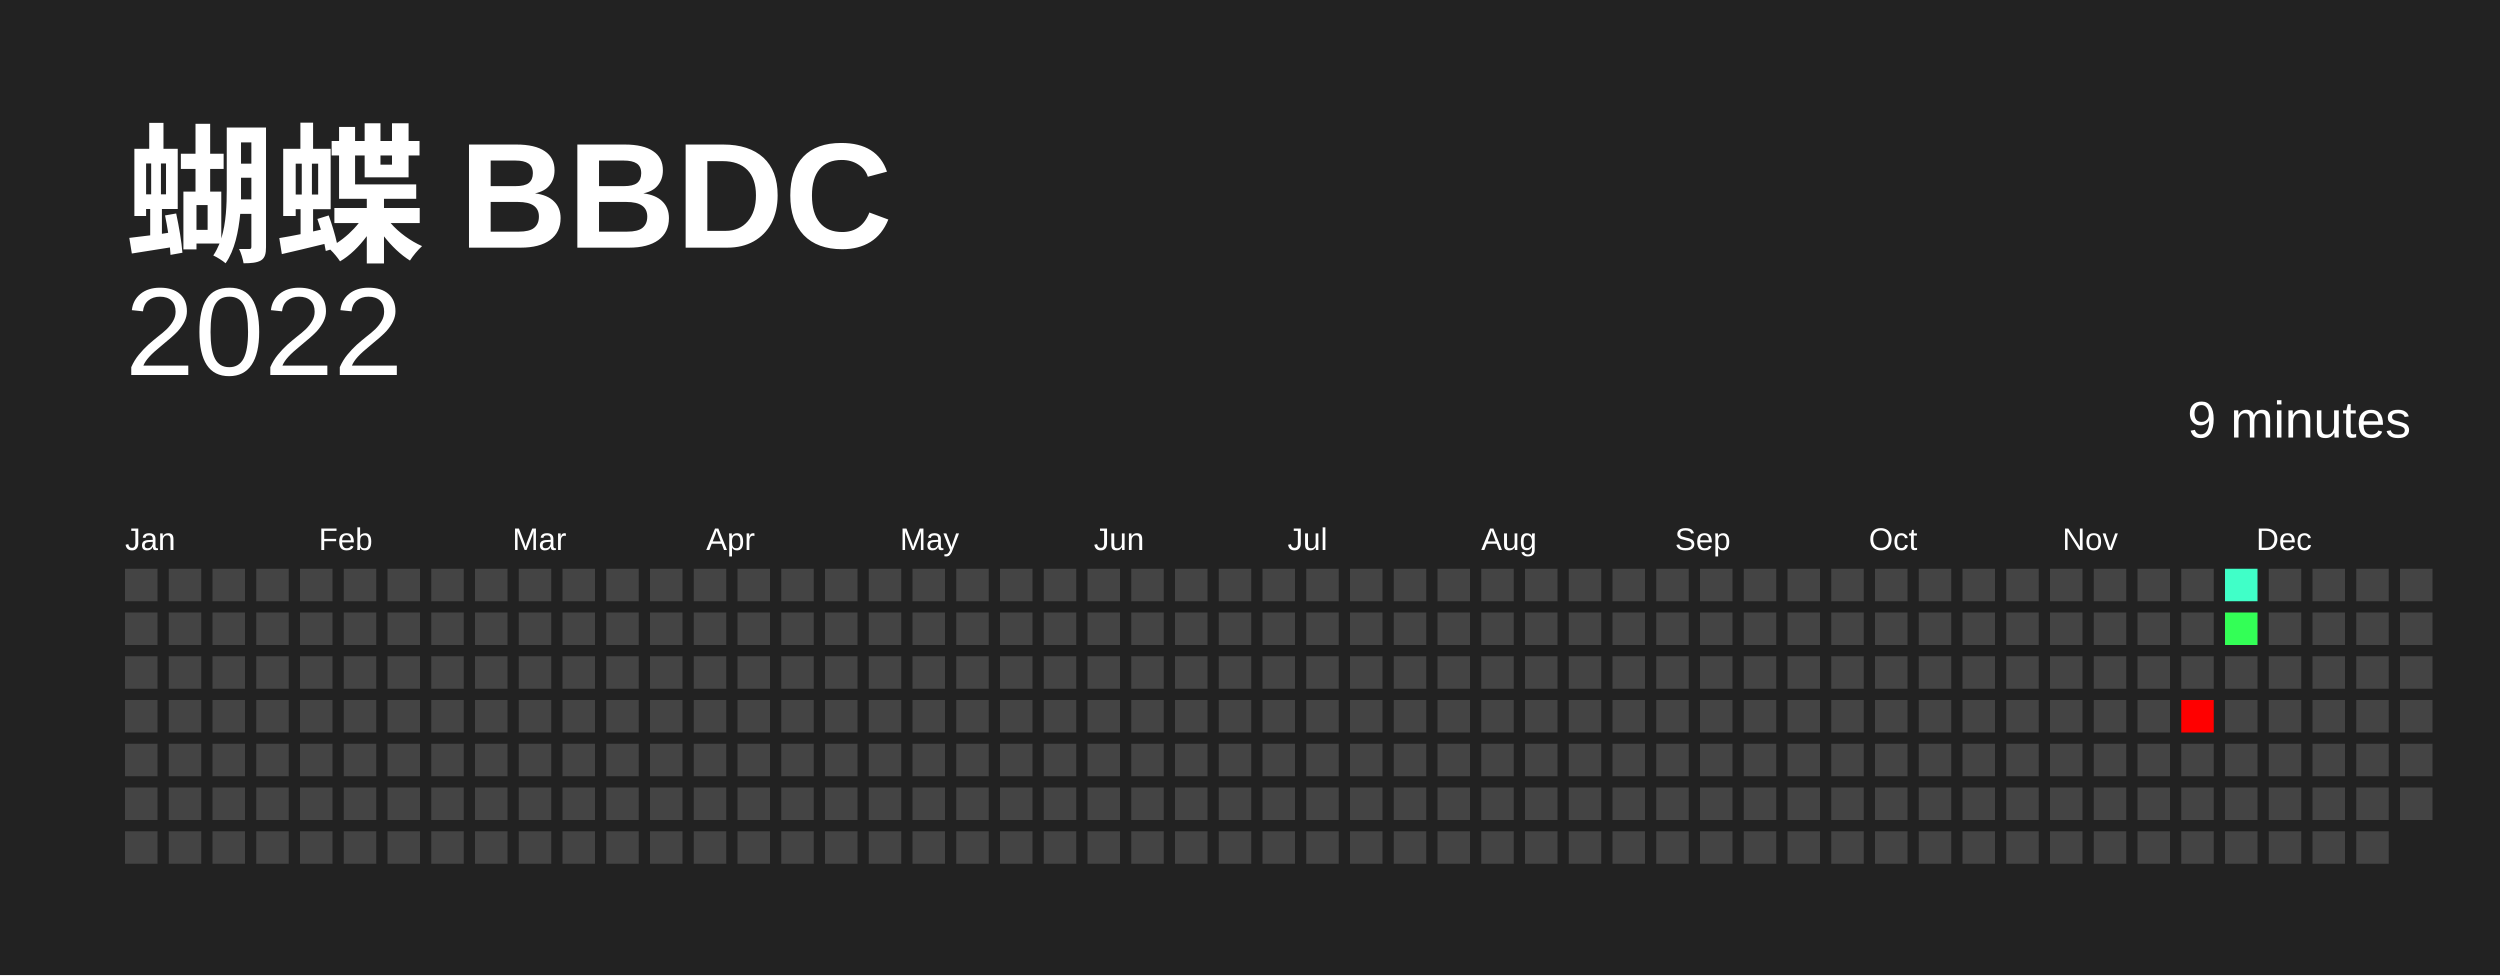
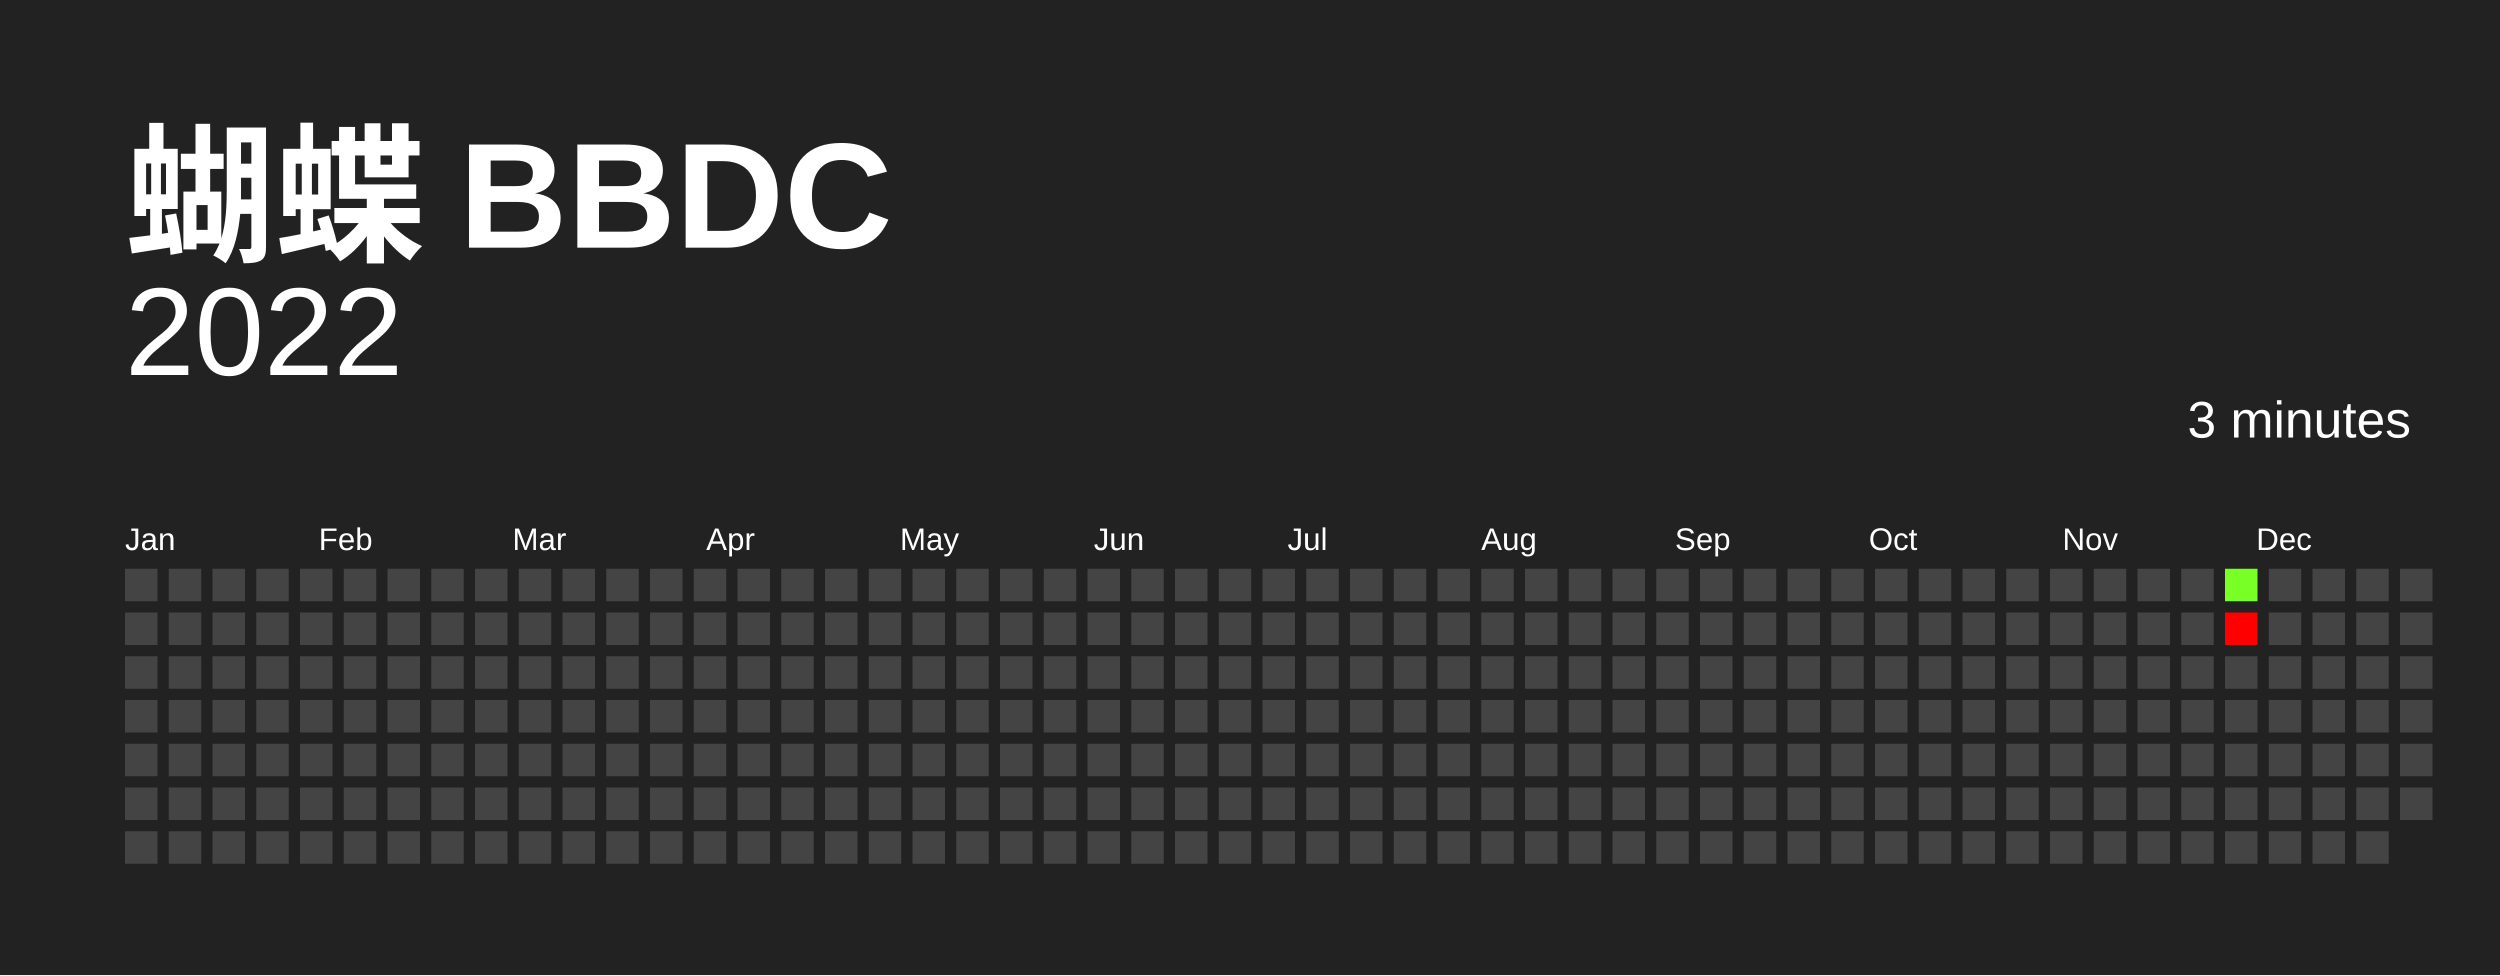
<svg xmlns="http://www.w3.org/2000/svg" baseProfile="full" height="78mm" version="1.1" viewBox="0,0,200,78" width="200mm">
  <defs />
  <rect fill="#222222" height="78" width="200" x="0" y="0" />
  <text fill="#FFFFFF" style="font-size:12px; font-family:Arial; font-weight:bold;" x="10" y="20">蝴蝶 BBDC</text>
  <text alignment-baseline="hanging" fill="#FFFFFF" style="font-size:10.0px; font-family:Arial;" x="10" y="30">2022</text>
-   <text alignment-baseline="hanging" fill="#FFFFFF" style="font-size:4.125px; font-family:Arial;" x="175" y="35">9 minutes</text>
+   <text alignment-baseline="hanging" fill="#FFFFFF" style="font-size:4.125px; font-family:Arial;" x="175" y="35">3 minutes</text>
  <text fill="#FFFFFF" style="font-size:2.5px; font-family:Arial" x="10.0" y="44">Jan</text>
  <text fill="#FFFFFF" style="font-size:2.5px; font-family:Arial" x="25.5" y="44">Feb</text>
  <text fill="#FFFFFF" style="font-size:2.5px; font-family:Arial" x="41.0" y="44">Mar</text>
  <text fill="#FFFFFF" style="font-size:2.5px; font-family:Arial" x="56.5" y="44">Apr</text>
  <text fill="#FFFFFF" style="font-size:2.5px; font-family:Arial" x="72.0" y="44">May</text>
  <text fill="#FFFFFF" style="font-size:2.5px; font-family:Arial" x="87.5" y="44">Jun</text>
  <text fill="#FFFFFF" style="font-size:2.5px; font-family:Arial" x="103.0" y="44">Jul</text>
  <text fill="#FFFFFF" style="font-size:2.5px; font-family:Arial" x="118.5" y="44">Aug</text>
  <text fill="#FFFFFF" style="font-size:2.5px; font-family:Arial" x="134.0" y="44">Sep</text>
  <text fill="#FFFFFF" style="font-size:2.5px; font-family:Arial" x="149.5" y="44">Oct</text>
  <text fill="#FFFFFF" style="font-size:2.5px; font-family:Arial" x="165.0" y="44">Nov</text>
  <text fill="#FFFFFF" style="font-size:2.5px; font-family:Arial" x="180.5" y="44">Dec</text>
  <rect fill="#444444" height="2.6" width="2.6" x="10.0" y="45.5" />
  <rect fill="#444444" height="2.6" width="2.6" x="10.0" y="49.0" />
  <rect fill="#444444" height="2.6" width="2.6" x="10.0" y="52.5" />
  <rect fill="#444444" height="2.6" width="2.6" x="10.0" y="56.0" />
  <rect fill="#444444" height="2.6" width="2.6" x="10.0" y="59.5" />
  <rect fill="#444444" height="2.6" width="2.6" x="10.0" y="63.0" />
  <rect fill="#444444" height="2.6" width="2.6" x="10.0" y="66.5" />
  <rect fill="#444444" height="2.6" width="2.6" x="13.5" y="45.5" />
  <rect fill="#444444" height="2.6" width="2.6" x="13.5" y="49.0" />
  <rect fill="#444444" height="2.6" width="2.6" x="13.5" y="52.5" />
  <rect fill="#444444" height="2.6" width="2.6" x="13.5" y="56.0" />
  <rect fill="#444444" height="2.6" width="2.6" x="13.5" y="59.5" />
  <rect fill="#444444" height="2.6" width="2.6" x="13.5" y="63.0" />
  <rect fill="#444444" height="2.6" width="2.6" x="13.5" y="66.5" />
  <rect fill="#444444" height="2.6" width="2.6" x="17.0" y="45.5" />
  <rect fill="#444444" height="2.6" width="2.6" x="17.0" y="49.0" />
  <rect fill="#444444" height="2.6" width="2.6" x="17.0" y="52.5" />
  <rect fill="#444444" height="2.6" width="2.6" x="17.0" y="56.0" />
  <rect fill="#444444" height="2.6" width="2.6" x="17.0" y="59.5" />
  <rect fill="#444444" height="2.6" width="2.6" x="17.0" y="63.0" />
  <rect fill="#444444" height="2.6" width="2.6" x="17.0" y="66.5" />
  <rect fill="#444444" height="2.6" width="2.6" x="20.5" y="45.5" />
  <rect fill="#444444" height="2.6" width="2.6" x="20.5" y="49.0" />
  <rect fill="#444444" height="2.6" width="2.6" x="20.5" y="52.5" />
  <rect fill="#444444" height="2.6" width="2.6" x="20.5" y="56.0" />
  <rect fill="#444444" height="2.6" width="2.6" x="20.5" y="59.5" />
  <rect fill="#444444" height="2.6" width="2.6" x="20.5" y="63.0" />
  <rect fill="#444444" height="2.6" width="2.6" x="20.5" y="66.5" />
  <rect fill="#444444" height="2.6" width="2.6" x="24.0" y="45.5" />
  <rect fill="#444444" height="2.6" width="2.6" x="24.0" y="49.0" />
  <rect fill="#444444" height="2.6" width="2.6" x="24.0" y="52.5" />
  <rect fill="#444444" height="2.6" width="2.6" x="24.0" y="56.0" />
  <rect fill="#444444" height="2.6" width="2.6" x="24.0" y="59.5" />
  <rect fill="#444444" height="2.6" width="2.6" x="24.0" y="63.0" />
  <rect fill="#444444" height="2.6" width="2.6" x="24.0" y="66.5" />
  <rect fill="#444444" height="2.6" width="2.6" x="27.5" y="45.5" />
  <rect fill="#444444" height="2.6" width="2.6" x="27.5" y="49.0" />
  <rect fill="#444444" height="2.6" width="2.6" x="27.5" y="52.5" />
  <rect fill="#444444" height="2.6" width="2.6" x="27.5" y="56.0" />
  <rect fill="#444444" height="2.6" width="2.6" x="27.5" y="59.5" />
  <rect fill="#444444" height="2.6" width="2.6" x="27.5" y="63.0" />
  <rect fill="#444444" height="2.6" width="2.6" x="27.5" y="66.5" />
  <rect fill="#444444" height="2.6" width="2.6" x="31.0" y="45.5" />
  <rect fill="#444444" height="2.6" width="2.6" x="31.0" y="49.0" />
  <rect fill="#444444" height="2.6" width="2.6" x="31.0" y="52.5" />
  <rect fill="#444444" height="2.6" width="2.6" x="31.0" y="56.0" />
  <rect fill="#444444" height="2.6" width="2.6" x="31.0" y="59.5" />
  <rect fill="#444444" height="2.6" width="2.6" x="31.0" y="63.0" />
  <rect fill="#444444" height="2.6" width="2.6" x="31.0" y="66.5" />
  <rect fill="#444444" height="2.6" width="2.6" x="34.5" y="45.5" />
  <rect fill="#444444" height="2.6" width="2.6" x="34.5" y="49.0" />
  <rect fill="#444444" height="2.6" width="2.6" x="34.5" y="52.5" />
  <rect fill="#444444" height="2.6" width="2.6" x="34.5" y="56.0" />
  <rect fill="#444444" height="2.6" width="2.6" x="34.5" y="59.5" />
  <rect fill="#444444" height="2.6" width="2.6" x="34.5" y="63.0" />
  <rect fill="#444444" height="2.6" width="2.6" x="34.5" y="66.5" />
  <rect fill="#444444" height="2.6" width="2.6" x="38.0" y="45.5" />
  <rect fill="#444444" height="2.6" width="2.6" x="38.0" y="49.0" />
  <rect fill="#444444" height="2.6" width="2.6" x="38.0" y="52.5" />
  <rect fill="#444444" height="2.6" width="2.6" x="38.0" y="56.0" />
  <rect fill="#444444" height="2.6" width="2.6" x="38.0" y="59.5" />
  <rect fill="#444444" height="2.6" width="2.6" x="38.0" y="63.0" />
  <rect fill="#444444" height="2.6" width="2.6" x="38.0" y="66.5" />
  <rect fill="#444444" height="2.6" width="2.6" x="41.5" y="45.5" />
  <rect fill="#444444" height="2.6" width="2.6" x="41.5" y="49.0" />
  <rect fill="#444444" height="2.6" width="2.6" x="41.5" y="52.5" />
  <rect fill="#444444" height="2.6" width="2.6" x="41.5" y="56.0" />
  <rect fill="#444444" height="2.6" width="2.6" x="41.5" y="59.5" />
  <rect fill="#444444" height="2.6" width="2.6" x="41.5" y="63.0" />
  <rect fill="#444444" height="2.6" width="2.6" x="41.5" y="66.5" />
  <rect fill="#444444" height="2.6" width="2.6" x="45.0" y="45.5" />
  <rect fill="#444444" height="2.6" width="2.6" x="45.0" y="49.0" />
  <rect fill="#444444" height="2.6" width="2.6" x="45.0" y="52.5" />
  <rect fill="#444444" height="2.6" width="2.6" x="45.0" y="56.0" />
  <rect fill="#444444" height="2.6" width="2.6" x="45.0" y="59.5" />
  <rect fill="#444444" height="2.6" width="2.6" x="45.0" y="63.0" />
  <rect fill="#444444" height="2.6" width="2.6" x="45.0" y="66.5" />
  <rect fill="#444444" height="2.6" width="2.6" x="48.5" y="45.5" />
  <rect fill="#444444" height="2.6" width="2.6" x="48.5" y="49.0" />
  <rect fill="#444444" height="2.6" width="2.6" x="48.5" y="52.5" />
  <rect fill="#444444" height="2.6" width="2.6" x="48.5" y="56.0" />
  <rect fill="#444444" height="2.6" width="2.6" x="48.5" y="59.5" />
  <rect fill="#444444" height="2.6" width="2.6" x="48.5" y="63.0" />
  <rect fill="#444444" height="2.6" width="2.6" x="48.5" y="66.5" />
  <rect fill="#444444" height="2.6" width="2.6" x="52.0" y="45.5" />
  <rect fill="#444444" height="2.6" width="2.6" x="52.0" y="49.0" />
  <rect fill="#444444" height="2.6" width="2.6" x="52.0" y="52.5" />
  <rect fill="#444444" height="2.6" width="2.6" x="52.0" y="56.0" />
  <rect fill="#444444" height="2.6" width="2.6" x="52.0" y="59.5" />
  <rect fill="#444444" height="2.6" width="2.6" x="52.0" y="63.0" />
  <rect fill="#444444" height="2.6" width="2.6" x="52.0" y="66.5" />
  <rect fill="#444444" height="2.6" width="2.6" x="55.5" y="45.5" />
  <rect fill="#444444" height="2.6" width="2.6" x="55.5" y="49.0" />
  <rect fill="#444444" height="2.6" width="2.6" x="55.5" y="52.5" />
  <rect fill="#444444" height="2.6" width="2.6" x="55.5" y="56.0" />
  <rect fill="#444444" height="2.6" width="2.6" x="55.5" y="59.5" />
  <rect fill="#444444" height="2.6" width="2.6" x="55.5" y="63.0" />
  <rect fill="#444444" height="2.6" width="2.6" x="55.5" y="66.5" />
  <rect fill="#444444" height="2.6" width="2.6" x="59.0" y="45.5" />
  <rect fill="#444444" height="2.6" width="2.6" x="59.0" y="49.0" />
  <rect fill="#444444" height="2.6" width="2.6" x="59.0" y="52.5" />
  <rect fill="#444444" height="2.6" width="2.6" x="59.0" y="56.0" />
  <rect fill="#444444" height="2.6" width="2.6" x="59.0" y="59.5" />
  <rect fill="#444444" height="2.6" width="2.6" x="59.0" y="63.0" />
  <rect fill="#444444" height="2.6" width="2.6" x="59.0" y="66.5" />
  <rect fill="#444444" height="2.6" width="2.6" x="62.5" y="45.5" />
  <rect fill="#444444" height="2.6" width="2.6" x="62.5" y="49.0" />
  <rect fill="#444444" height="2.6" width="2.6" x="62.5" y="52.5" />
  <rect fill="#444444" height="2.6" width="2.6" x="62.5" y="56.0" />
  <rect fill="#444444" height="2.6" width="2.6" x="62.5" y="59.5" />
  <rect fill="#444444" height="2.6" width="2.6" x="62.5" y="63.0" />
  <rect fill="#444444" height="2.6" width="2.6" x="62.5" y="66.5" />
  <rect fill="#444444" height="2.6" width="2.6" x="66.0" y="45.5" />
  <rect fill="#444444" height="2.6" width="2.6" x="66.0" y="49.0" />
  <rect fill="#444444" height="2.6" width="2.6" x="66.0" y="52.5" />
  <rect fill="#444444" height="2.6" width="2.6" x="66.0" y="56.0" />
  <rect fill="#444444" height="2.6" width="2.6" x="66.0" y="59.5" />
  <rect fill="#444444" height="2.6" width="2.6" x="66.0" y="63.0" />
  <rect fill="#444444" height="2.6" width="2.6" x="66.0" y="66.5" />
  <rect fill="#444444" height="2.6" width="2.6" x="69.5" y="45.5" />
  <rect fill="#444444" height="2.6" width="2.6" x="69.5" y="49.0" />
  <rect fill="#444444" height="2.6" width="2.6" x="69.5" y="52.5" />
  <rect fill="#444444" height="2.6" width="2.6" x="69.5" y="56.0" />
  <rect fill="#444444" height="2.6" width="2.6" x="69.5" y="59.5" />
  <rect fill="#444444" height="2.6" width="2.6" x="69.5" y="63.0" />
  <rect fill="#444444" height="2.6" width="2.6" x="69.5" y="66.5" />
  <rect fill="#444444" height="2.6" width="2.6" x="73.0" y="45.5" />
  <rect fill="#444444" height="2.6" width="2.6" x="73.0" y="49.0" />
  <rect fill="#444444" height="2.6" width="2.6" x="73.0" y="52.5" />
  <rect fill="#444444" height="2.6" width="2.6" x="73.0" y="56.0" />
  <rect fill="#444444" height="2.6" width="2.6" x="73.0" y="59.5" />
  <rect fill="#444444" height="2.6" width="2.6" x="73.0" y="63.0" />
  <rect fill="#444444" height="2.6" width="2.6" x="73.0" y="66.5" />
  <rect fill="#444444" height="2.6" width="2.6" x="76.5" y="45.5" />
  <rect fill="#444444" height="2.6" width="2.6" x="76.5" y="49.0" />
  <rect fill="#444444" height="2.6" width="2.6" x="76.5" y="52.5" />
  <rect fill="#444444" height="2.6" width="2.6" x="76.5" y="56.0" />
  <rect fill="#444444" height="2.6" width="2.6" x="76.5" y="59.5" />
  <rect fill="#444444" height="2.6" width="2.6" x="76.5" y="63.0" />
  <rect fill="#444444" height="2.6" width="2.6" x="76.5" y="66.5" />
  <rect fill="#444444" height="2.6" width="2.6" x="80.0" y="45.5" />
  <rect fill="#444444" height="2.6" width="2.6" x="80.0" y="49.0" />
  <rect fill="#444444" height="2.6" width="2.6" x="80.0" y="52.5" />
  <rect fill="#444444" height="2.6" width="2.6" x="80.0" y="56.0" />
  <rect fill="#444444" height="2.6" width="2.6" x="80.0" y="59.5" />
  <rect fill="#444444" height="2.6" width="2.6" x="80.0" y="63.0" />
  <rect fill="#444444" height="2.6" width="2.6" x="80.0" y="66.5" />
  <rect fill="#444444" height="2.6" width="2.6" x="83.5" y="45.5" />
  <rect fill="#444444" height="2.6" width="2.6" x="83.5" y="49.0" />
  <rect fill="#444444" height="2.6" width="2.6" x="83.5" y="52.5" />
  <rect fill="#444444" height="2.6" width="2.6" x="83.5" y="56.0" />
  <rect fill="#444444" height="2.6" width="2.6" x="83.5" y="59.5" />
  <rect fill="#444444" height="2.6" width="2.6" x="83.5" y="63.0" />
  <rect fill="#444444" height="2.6" width="2.6" x="83.5" y="66.5" />
  <rect fill="#444444" height="2.6" width="2.6" x="87.0" y="45.5" />
  <rect fill="#444444" height="2.6" width="2.6" x="87.0" y="49.0" />
  <rect fill="#444444" height="2.6" width="2.6" x="87.0" y="52.5" />
  <rect fill="#444444" height="2.6" width="2.6" x="87.0" y="56.0" />
  <rect fill="#444444" height="2.6" width="2.6" x="87.0" y="59.5" />
  <rect fill="#444444" height="2.6" width="2.6" x="87.0" y="63.0" />
  <rect fill="#444444" height="2.6" width="2.6" x="87.0" y="66.5" />
  <rect fill="#444444" height="2.6" width="2.6" x="90.5" y="45.5" />
  <rect fill="#444444" height="2.6" width="2.6" x="90.5" y="49.0" />
  <rect fill="#444444" height="2.6" width="2.6" x="90.5" y="52.5" />
  <rect fill="#444444" height="2.6" width="2.6" x="90.5" y="56.0" />
  <rect fill="#444444" height="2.6" width="2.6" x="90.5" y="59.5" />
  <rect fill="#444444" height="2.6" width="2.6" x="90.5" y="63.0" />
  <rect fill="#444444" height="2.6" width="2.6" x="90.5" y="66.5" />
  <rect fill="#444444" height="2.6" width="2.6" x="94.0" y="45.5" />
  <rect fill="#444444" height="2.6" width="2.6" x="94.0" y="49.0" />
  <rect fill="#444444" height="2.6" width="2.6" x="94.0" y="52.5" />
  <rect fill="#444444" height="2.6" width="2.6" x="94.0" y="56.0" />
  <rect fill="#444444" height="2.6" width="2.6" x="94.0" y="59.5" />
  <rect fill="#444444" height="2.6" width="2.6" x="94.0" y="63.0" />
  <rect fill="#444444" height="2.6" width="2.6" x="94.0" y="66.5" />
  <rect fill="#444444" height="2.6" width="2.6" x="97.5" y="45.5" />
  <rect fill="#444444" height="2.6" width="2.6" x="97.5" y="49.0" />
  <rect fill="#444444" height="2.6" width="2.6" x="97.5" y="52.5" />
  <rect fill="#444444" height="2.6" width="2.6" x="97.5" y="56.0" />
  <rect fill="#444444" height="2.6" width="2.6" x="97.5" y="59.5" />
  <rect fill="#444444" height="2.6" width="2.6" x="97.5" y="63.0" />
  <rect fill="#444444" height="2.6" width="2.6" x="97.5" y="66.5" />
  <rect fill="#444444" height="2.6" width="2.6" x="101.0" y="45.5" />
  <rect fill="#444444" height="2.6" width="2.6" x="101.0" y="49.0" />
  <rect fill="#444444" height="2.6" width="2.6" x="101.0" y="52.5" />
  <rect fill="#444444" height="2.6" width="2.6" x="101.0" y="56.0" />
  <rect fill="#444444" height="2.6" width="2.6" x="101.0" y="59.5" />
  <rect fill="#444444" height="2.6" width="2.6" x="101.0" y="63.0" />
  <rect fill="#444444" height="2.6" width="2.6" x="101.0" y="66.5" />
  <rect fill="#444444" height="2.6" width="2.6" x="104.5" y="45.5" />
  <rect fill="#444444" height="2.6" width="2.6" x="104.5" y="49.0" />
  <rect fill="#444444" height="2.6" width="2.6" x="104.5" y="52.5" />
  <rect fill="#444444" height="2.6" width="2.6" x="104.5" y="56.0" />
  <rect fill="#444444" height="2.6" width="2.6" x="104.5" y="59.5" />
  <rect fill="#444444" height="2.6" width="2.6" x="104.5" y="63.0" />
  <rect fill="#444444" height="2.6" width="2.6" x="104.5" y="66.5" />
  <rect fill="#444444" height="2.6" width="2.6" x="108.0" y="45.5" />
  <rect fill="#444444" height="2.6" width="2.6" x="108.0" y="49.0" />
  <rect fill="#444444" height="2.6" width="2.6" x="108.0" y="52.5" />
  <rect fill="#444444" height="2.6" width="2.6" x="108.0" y="56.0" />
  <rect fill="#444444" height="2.6" width="2.6" x="108.0" y="59.5" />
  <rect fill="#444444" height="2.6" width="2.6" x="108.0" y="63.0" />
  <rect fill="#444444" height="2.6" width="2.6" x="108.0" y="66.5" />
  <rect fill="#444444" height="2.6" width="2.6" x="111.5" y="45.5" />
  <rect fill="#444444" height="2.6" width="2.6" x="111.5" y="49.0" />
  <rect fill="#444444" height="2.6" width="2.6" x="111.5" y="52.5" />
  <rect fill="#444444" height="2.6" width="2.6" x="111.5" y="56.0" />
  <rect fill="#444444" height="2.6" width="2.6" x="111.5" y="59.5" />
  <rect fill="#444444" height="2.6" width="2.6" x="111.5" y="63.0" />
  <rect fill="#444444" height="2.6" width="2.6" x="111.5" y="66.5" />
  <rect fill="#444444" height="2.6" width="2.6" x="115.0" y="45.5" />
  <rect fill="#444444" height="2.6" width="2.6" x="115.0" y="49.0" />
  <rect fill="#444444" height="2.6" width="2.6" x="115.0" y="52.5" />
  <rect fill="#444444" height="2.6" width="2.6" x="115.0" y="56.0" />
  <rect fill="#444444" height="2.6" width="2.6" x="115.0" y="59.5" />
  <rect fill="#444444" height="2.6" width="2.6" x="115.0" y="63.0" />
  <rect fill="#444444" height="2.6" width="2.6" x="115.0" y="66.5" />
  <rect fill="#444444" height="2.6" width="2.6" x="118.5" y="45.5" />
  <rect fill="#444444" height="2.6" width="2.6" x="118.5" y="49.0" />
  <rect fill="#444444" height="2.6" width="2.6" x="118.5" y="52.5" />
  <rect fill="#444444" height="2.6" width="2.6" x="118.5" y="56.0" />
  <rect fill="#444444" height="2.6" width="2.6" x="118.5" y="59.5" />
  <rect fill="#444444" height="2.6" width="2.6" x="118.5" y="63.0" />
  <rect fill="#444444" height="2.6" width="2.6" x="118.5" y="66.5" />
  <rect fill="#444444" height="2.6" width="2.6" x="122.0" y="45.5" />
  <rect fill="#444444" height="2.6" width="2.6" x="122.0" y="49.0" />
  <rect fill="#444444" height="2.6" width="2.6" x="122.0" y="52.5" />
  <rect fill="#444444" height="2.6" width="2.6" x="122.0" y="56.0" />
  <rect fill="#444444" height="2.6" width="2.6" x="122.0" y="59.5" />
  <rect fill="#444444" height="2.6" width="2.6" x="122.0" y="63.0" />
  <rect fill="#444444" height="2.6" width="2.6" x="122.0" y="66.5" />
  <rect fill="#444444" height="2.6" width="2.6" x="125.5" y="45.5" />
  <rect fill="#444444" height="2.6" width="2.6" x="125.5" y="49.0" />
  <rect fill="#444444" height="2.6" width="2.6" x="125.5" y="52.5" />
  <rect fill="#444444" height="2.6" width="2.6" x="125.5" y="56.0" />
  <rect fill="#444444" height="2.6" width="2.6" x="125.5" y="59.5" />
  <rect fill="#444444" height="2.6" width="2.6" x="125.5" y="63.0" />
  <rect fill="#444444" height="2.6" width="2.6" x="125.5" y="66.5" />
  <rect fill="#444444" height="2.6" width="2.6" x="129.0" y="45.5" />
  <rect fill="#444444" height="2.6" width="2.6" x="129.0" y="49.0" />
  <rect fill="#444444" height="2.6" width="2.6" x="129.0" y="52.5" />
  <rect fill="#444444" height="2.6" width="2.6" x="129.0" y="56.0" />
  <rect fill="#444444" height="2.6" width="2.6" x="129.0" y="59.5" />
  <rect fill="#444444" height="2.6" width="2.6" x="129.0" y="63.0" />
  <rect fill="#444444" height="2.6" width="2.6" x="129.0" y="66.5" />
  <rect fill="#444444" height="2.6" width="2.6" x="132.5" y="45.5" />
  <rect fill="#444444" height="2.6" width="2.6" x="132.5" y="49.0" />
  <rect fill="#444444" height="2.6" width="2.6" x="132.5" y="52.5" />
  <rect fill="#444444" height="2.6" width="2.6" x="132.5" y="56.0" />
  <rect fill="#444444" height="2.6" width="2.6" x="132.5" y="59.5" />
  <rect fill="#444444" height="2.6" width="2.6" x="132.5" y="63.0" />
  <rect fill="#444444" height="2.6" width="2.6" x="132.5" y="66.5" />
  <rect fill="#444444" height="2.6" width="2.6" x="136.0" y="45.5" />
  <rect fill="#444444" height="2.6" width="2.6" x="136.0" y="49.0" />
  <rect fill="#444444" height="2.6" width="2.6" x="136.0" y="52.5" />
  <rect fill="#444444" height="2.6" width="2.6" x="136.0" y="56.0" />
  <rect fill="#444444" height="2.6" width="2.6" x="136.0" y="59.5" />
  <rect fill="#444444" height="2.6" width="2.6" x="136.0" y="63.0" />
  <rect fill="#444444" height="2.6" width="2.6" x="136.0" y="66.5" />
  <rect fill="#444444" height="2.6" width="2.6" x="139.5" y="45.5" />
  <rect fill="#444444" height="2.6" width="2.6" x="139.5" y="49.0" />
  <rect fill="#444444" height="2.6" width="2.6" x="139.5" y="52.5" />
  <rect fill="#444444" height="2.6" width="2.6" x="139.5" y="56.0" />
  <rect fill="#444444" height="2.6" width="2.6" x="139.5" y="59.5" />
  <rect fill="#444444" height="2.6" width="2.6" x="139.5" y="63.0" />
  <rect fill="#444444" height="2.6" width="2.6" x="139.5" y="66.5" />
  <rect fill="#444444" height="2.6" width="2.6" x="143.0" y="45.5" />
  <rect fill="#444444" height="2.6" width="2.6" x="143.0" y="49.0" />
  <rect fill="#444444" height="2.6" width="2.6" x="143.0" y="52.5" />
  <rect fill="#444444" height="2.6" width="2.6" x="143.0" y="56.0" />
  <rect fill="#444444" height="2.6" width="2.6" x="143.0" y="59.5" />
  <rect fill="#444444" height="2.6" width="2.6" x="143.0" y="63.0" />
  <rect fill="#444444" height="2.6" width="2.6" x="143.0" y="66.5" />
  <rect fill="#444444" height="2.6" width="2.6" x="146.5" y="45.5" />
  <rect fill="#444444" height="2.6" width="2.6" x="146.5" y="49.0" />
  <rect fill="#444444" height="2.6" width="2.6" x="146.5" y="52.5" />
  <rect fill="#444444" height="2.6" width="2.6" x="146.5" y="56.0" />
  <rect fill="#444444" height="2.6" width="2.6" x="146.5" y="59.5" />
  <rect fill="#444444" height="2.6" width="2.6" x="146.5" y="63.0" />
  <rect fill="#444444" height="2.6" width="2.6" x="146.5" y="66.5" />
  <rect fill="#444444" height="2.6" width="2.6" x="150.0" y="45.5" />
  <rect fill="#444444" height="2.6" width="2.6" x="150.0" y="49.0" />
  <rect fill="#444444" height="2.6" width="2.6" x="150.0" y="52.5" />
  <rect fill="#444444" height="2.6" width="2.6" x="150.0" y="56.0" />
  <rect fill="#444444" height="2.6" width="2.6" x="150.0" y="59.5" />
  <rect fill="#444444" height="2.6" width="2.6" x="150.0" y="63.0" />
  <rect fill="#444444" height="2.6" width="2.6" x="150.0" y="66.5" />
  <rect fill="#444444" height="2.6" width="2.6" x="153.5" y="45.5" />
  <rect fill="#444444" height="2.6" width="2.6" x="153.5" y="49.0" />
  <rect fill="#444444" height="2.6" width="2.6" x="153.5" y="52.5" />
  <rect fill="#444444" height="2.6" width="2.6" x="153.5" y="56.0" />
  <rect fill="#444444" height="2.6" width="2.6" x="153.5" y="59.5" />
  <rect fill="#444444" height="2.6" width="2.6" x="153.5" y="63.0" />
  <rect fill="#444444" height="2.6" width="2.6" x="153.5" y="66.5" />
  <rect fill="#444444" height="2.6" width="2.6" x="157.0" y="45.5" />
  <rect fill="#444444" height="2.6" width="2.6" x="157.0" y="49.0" />
  <rect fill="#444444" height="2.6" width="2.6" x="157.0" y="52.5" />
  <rect fill="#444444" height="2.6" width="2.6" x="157.0" y="56.0" />
  <rect fill="#444444" height="2.6" width="2.6" x="157.0" y="59.5" />
  <rect fill="#444444" height="2.6" width="2.6" x="157.0" y="63.0" />
  <rect fill="#444444" height="2.6" width="2.6" x="157.0" y="66.5" />
  <rect fill="#444444" height="2.6" width="2.6" x="160.5" y="45.5" />
  <rect fill="#444444" height="2.6" width="2.6" x="160.5" y="49.0" />
  <rect fill="#444444" height="2.6" width="2.6" x="160.5" y="52.5" />
  <rect fill="#444444" height="2.6" width="2.6" x="160.5" y="56.0" />
  <rect fill="#444444" height="2.6" width="2.6" x="160.5" y="59.5" />
  <rect fill="#444444" height="2.6" width="2.6" x="160.5" y="63.0" />
  <rect fill="#444444" height="2.6" width="2.6" x="160.5" y="66.5" />
  <rect fill="#444444" height="2.6" width="2.6" x="164.0" y="45.5" />
  <rect fill="#444444" height="2.6" width="2.6" x="164.0" y="49.0" />
  <rect fill="#444444" height="2.6" width="2.6" x="164.0" y="52.5" />
  <rect fill="#444444" height="2.6" width="2.6" x="164.0" y="56.0" />
  <rect fill="#444444" height="2.6" width="2.6" x="164.0" y="59.5" />
  <rect fill="#444444" height="2.6" width="2.6" x="164.0" y="63.0" />
  <rect fill="#444444" height="2.6" width="2.6" x="164.0" y="66.5" />
  <rect fill="#444444" height="2.6" width="2.6" x="167.5" y="45.5" />
  <rect fill="#444444" height="2.6" width="2.6" x="167.5" y="49.0" />
  <rect fill="#444444" height="2.6" width="2.6" x="167.5" y="52.5" />
  <rect fill="#444444" height="2.6" width="2.6" x="167.5" y="56.0" />
  <rect fill="#444444" height="2.6" width="2.6" x="167.5" y="59.5" />
  <rect fill="#444444" height="2.6" width="2.6" x="167.5" y="63.0" />
  <rect fill="#444444" height="2.6" width="2.6" x="167.5" y="66.5" />
  <rect fill="#444444" height="2.6" width="2.6" x="171.0" y="45.5" />
  <rect fill="#444444" height="2.6" width="2.6" x="171.0" y="49.0" />
  <rect fill="#444444" height="2.6" width="2.6" x="171.0" y="52.5" />
  <rect fill="#444444" height="2.6" width="2.6" x="171.0" y="56.0" />
  <rect fill="#444444" height="2.6" width="2.6" x="171.0" y="59.5" />
  <rect fill="#444444" height="2.6" width="2.6" x="171.0" y="63.0" />
  <rect fill="#444444" height="2.6" width="2.6" x="171.0" y="66.5" />
  <rect fill="#444444" height="2.6" width="2.6" x="174.5" y="45.5" />
  <rect fill="#444444" height="2.6" width="2.6" x="174.5" y="49.0" />
  <rect fill="#444444" height="2.6" width="2.6" x="174.5" y="52.5" />
-   <rect fill="red" height="2.6" width="2.6" x="174.5" y="56.0" />
+   <rect fill="#444444" height="2.6" width="2.6" x="174.5" y="56.0" />
  <rect fill="#444444" height="2.6" width="2.6" x="174.5" y="59.5" />
  <rect fill="#444444" height="2.6" width="2.6" x="174.5" y="63.0" />
  <rect fill="#444444" height="2.6" width="2.6" x="174.5" y="66.5" />
-   <rect fill="#40ffc8" height="2.6" width="2.6" x="178.0" y="45.5" />
-   <rect fill="#33ff56" height="2.6" width="2.6" x="178.0" y="49.0" />
+   <rect fill="#77ff26" height="2.6" width="2.6" x="178.0" y="45.5" />
+   <rect fill="red" height="2.6" width="2.6" x="178.0" y="49.0" />
  <rect fill="#444444" height="2.6" width="2.6" x="178.0" y="52.5" />
  <rect fill="#444444" height="2.6" width="2.6" x="178.0" y="56.0" />
  <rect fill="#444444" height="2.6" width="2.6" x="178.0" y="59.5" />
  <rect fill="#444444" height="2.6" width="2.6" x="178.0" y="63.0" />
  <rect fill="#444444" height="2.6" width="2.6" x="178.0" y="66.5" />
  <rect fill="#444444" height="2.6" width="2.6" x="181.5" y="45.5" />
  <rect fill="#444444" height="2.6" width="2.6" x="181.5" y="49.0" />
  <rect fill="#444444" height="2.6" width="2.6" x="181.5" y="52.5" />
  <rect fill="#444444" height="2.6" width="2.6" x="181.5" y="56.0" />
  <rect fill="#444444" height="2.6" width="2.6" x="181.5" y="59.5" />
  <rect fill="#444444" height="2.6" width="2.6" x="181.5" y="63.0" />
  <rect fill="#444444" height="2.6" width="2.6" x="181.5" y="66.5" />
  <rect fill="#444444" height="2.6" width="2.6" x="185.0" y="45.5" />
  <rect fill="#444444" height="2.6" width="2.6" x="185.0" y="49.0" />
  <rect fill="#444444" height="2.6" width="2.6" x="185.0" y="52.5" />
  <rect fill="#444444" height="2.6" width="2.6" x="185.0" y="56.0" />
  <rect fill="#444444" height="2.6" width="2.6" x="185.0" y="59.5" />
  <rect fill="#444444" height="2.6" width="2.6" x="185.0" y="63.0" />
  <rect fill="#444444" height="2.6" width="2.6" x="185.0" y="66.5" />
  <rect fill="#444444" height="2.6" width="2.6" x="188.5" y="45.5" />
  <rect fill="#444444" height="2.6" width="2.6" x="188.5" y="49.0" />
  <rect fill="#444444" height="2.6" width="2.6" x="188.5" y="52.5" />
  <rect fill="#444444" height="2.6" width="2.6" x="188.5" y="56.0" />
  <rect fill="#444444" height="2.6" width="2.6" x="188.5" y="59.5" />
  <rect fill="#444444" height="2.6" width="2.6" x="188.5" y="63.0" />
  <rect fill="#444444" height="2.6" width="2.6" x="188.5" y="66.5" />
  <rect fill="#444444" height="2.6" width="2.6" x="192.0" y="45.5" />
  <rect fill="#444444" height="2.6" width="2.6" x="192.0" y="49.0" />
  <rect fill="#444444" height="2.6" width="2.6" x="192.0" y="52.5" />
  <rect fill="#444444" height="2.6" width="2.6" x="192.0" y="56.0" />
  <rect fill="#444444" height="2.6" width="2.6" x="192.0" y="59.5" />
  <rect fill="#444444" height="2.6" width="2.6" x="192.0" y="63.0" />
</svg>
